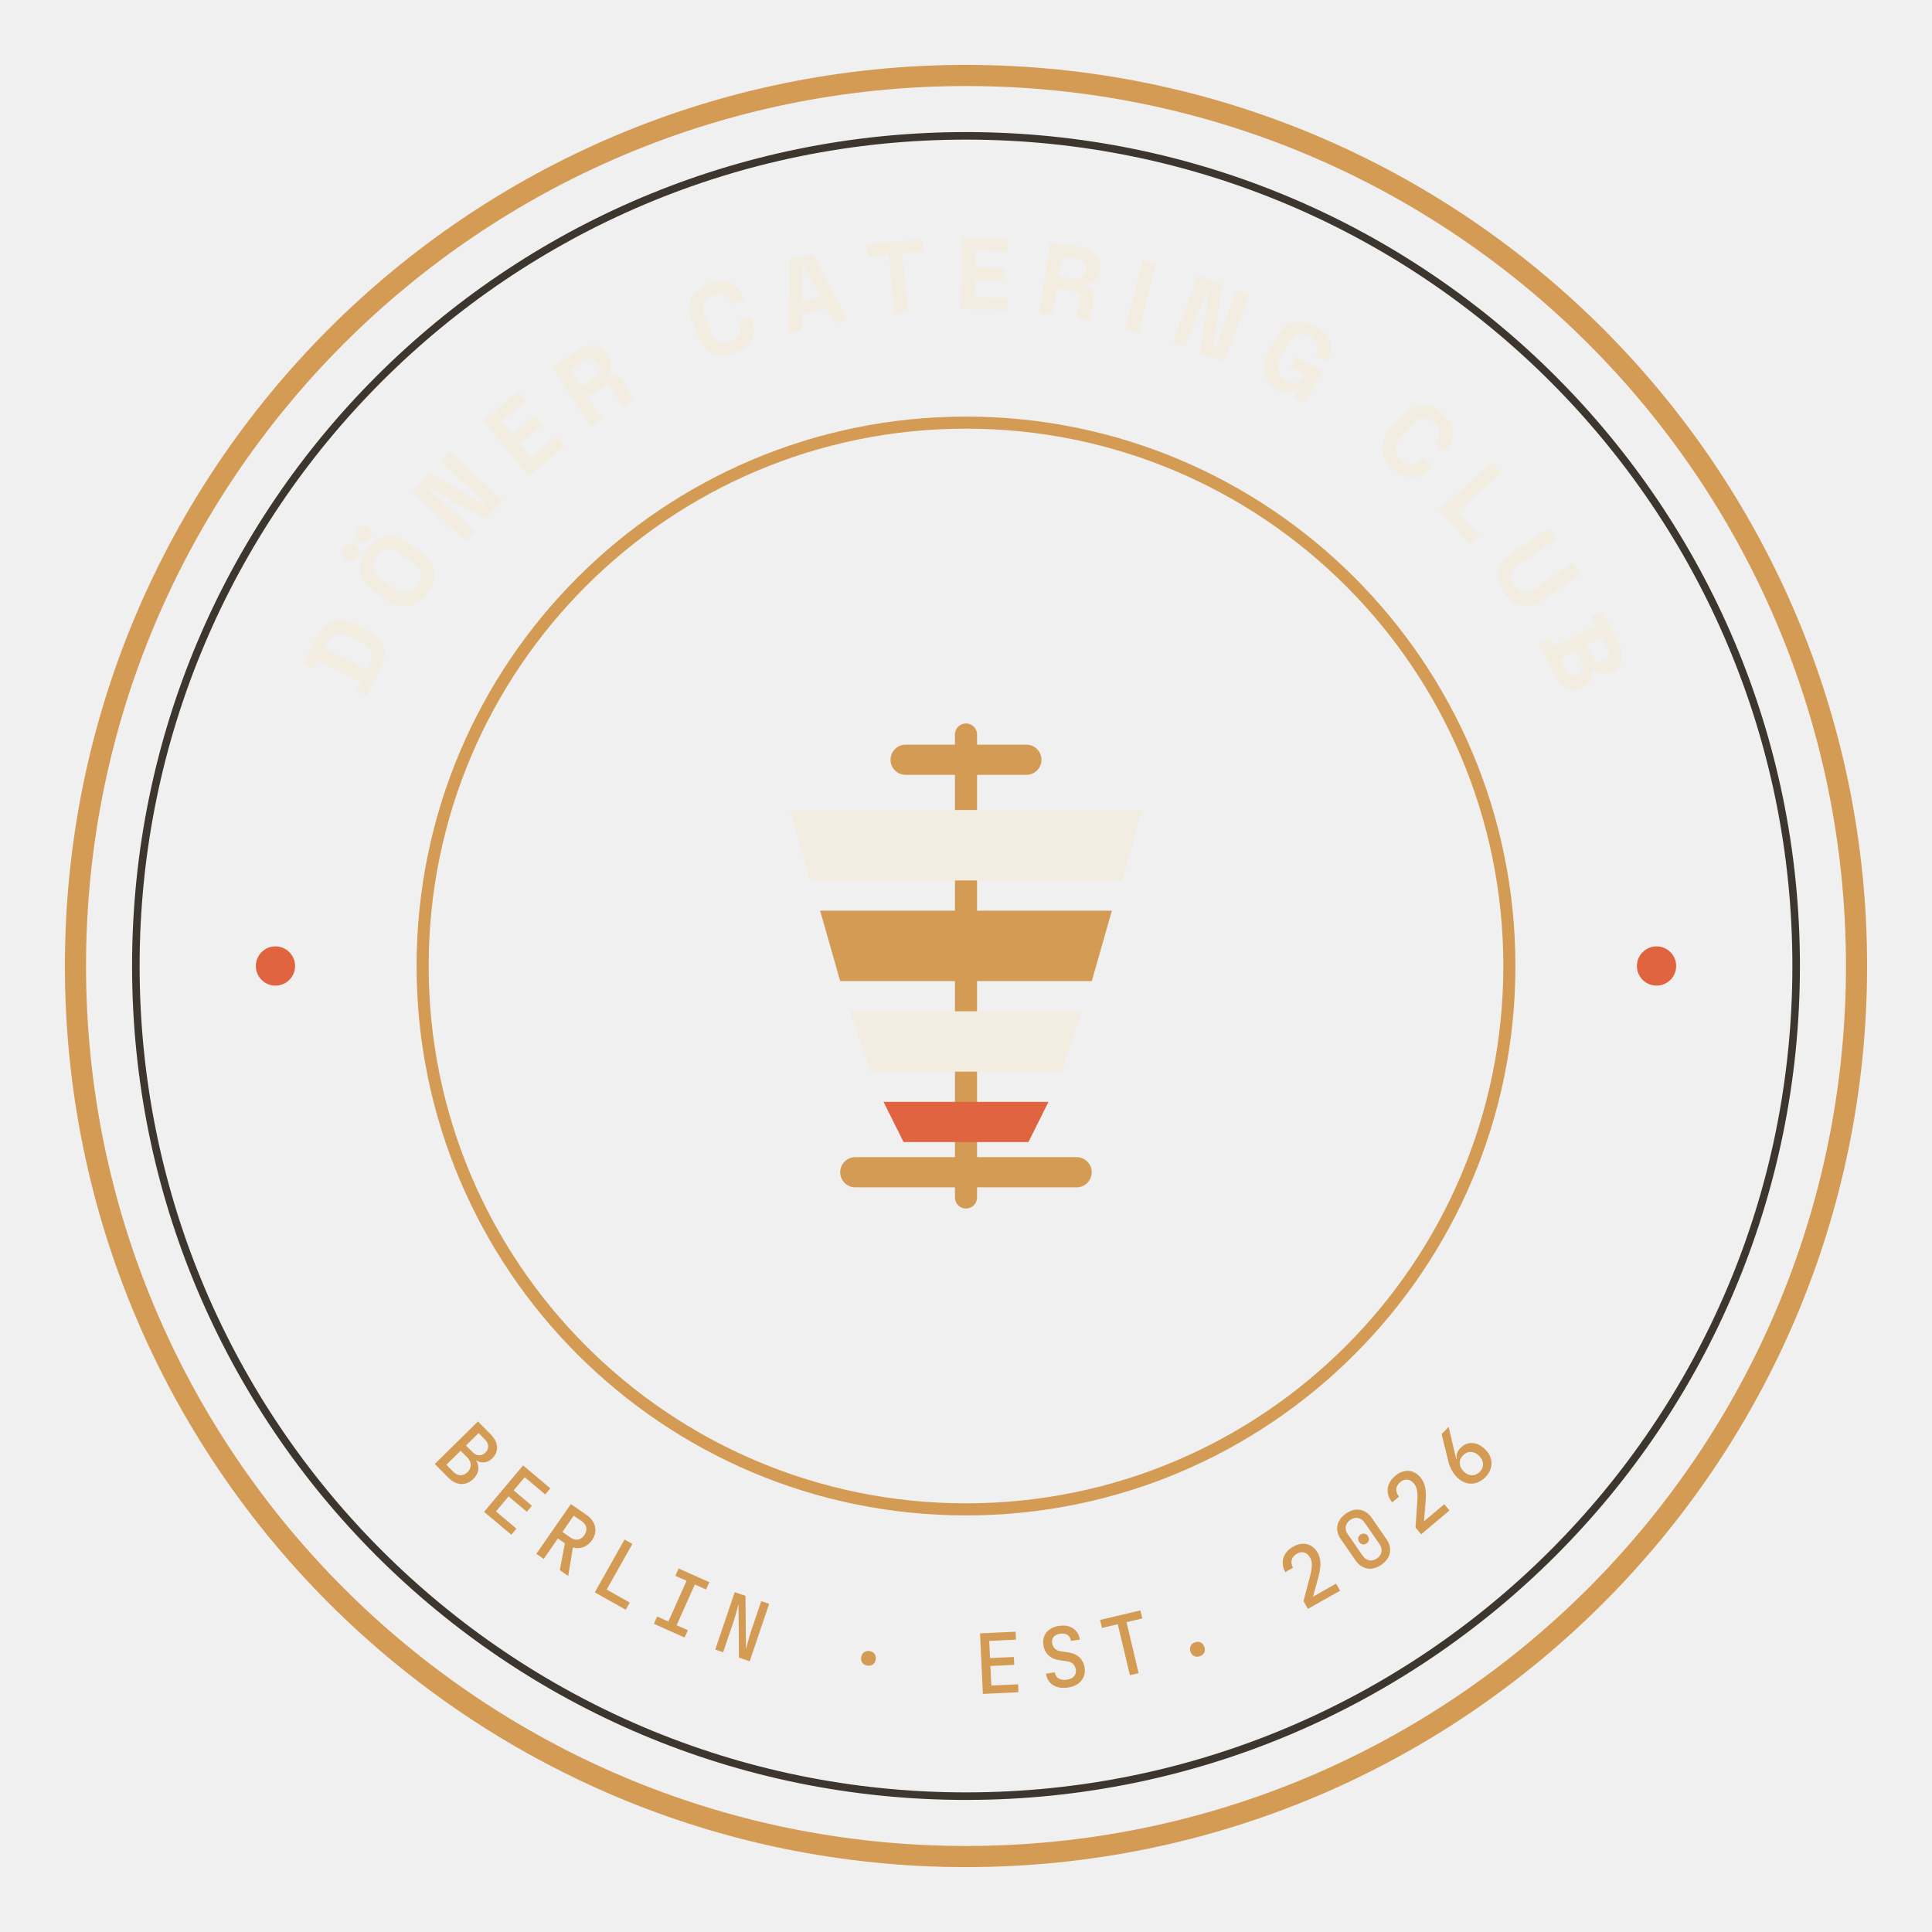
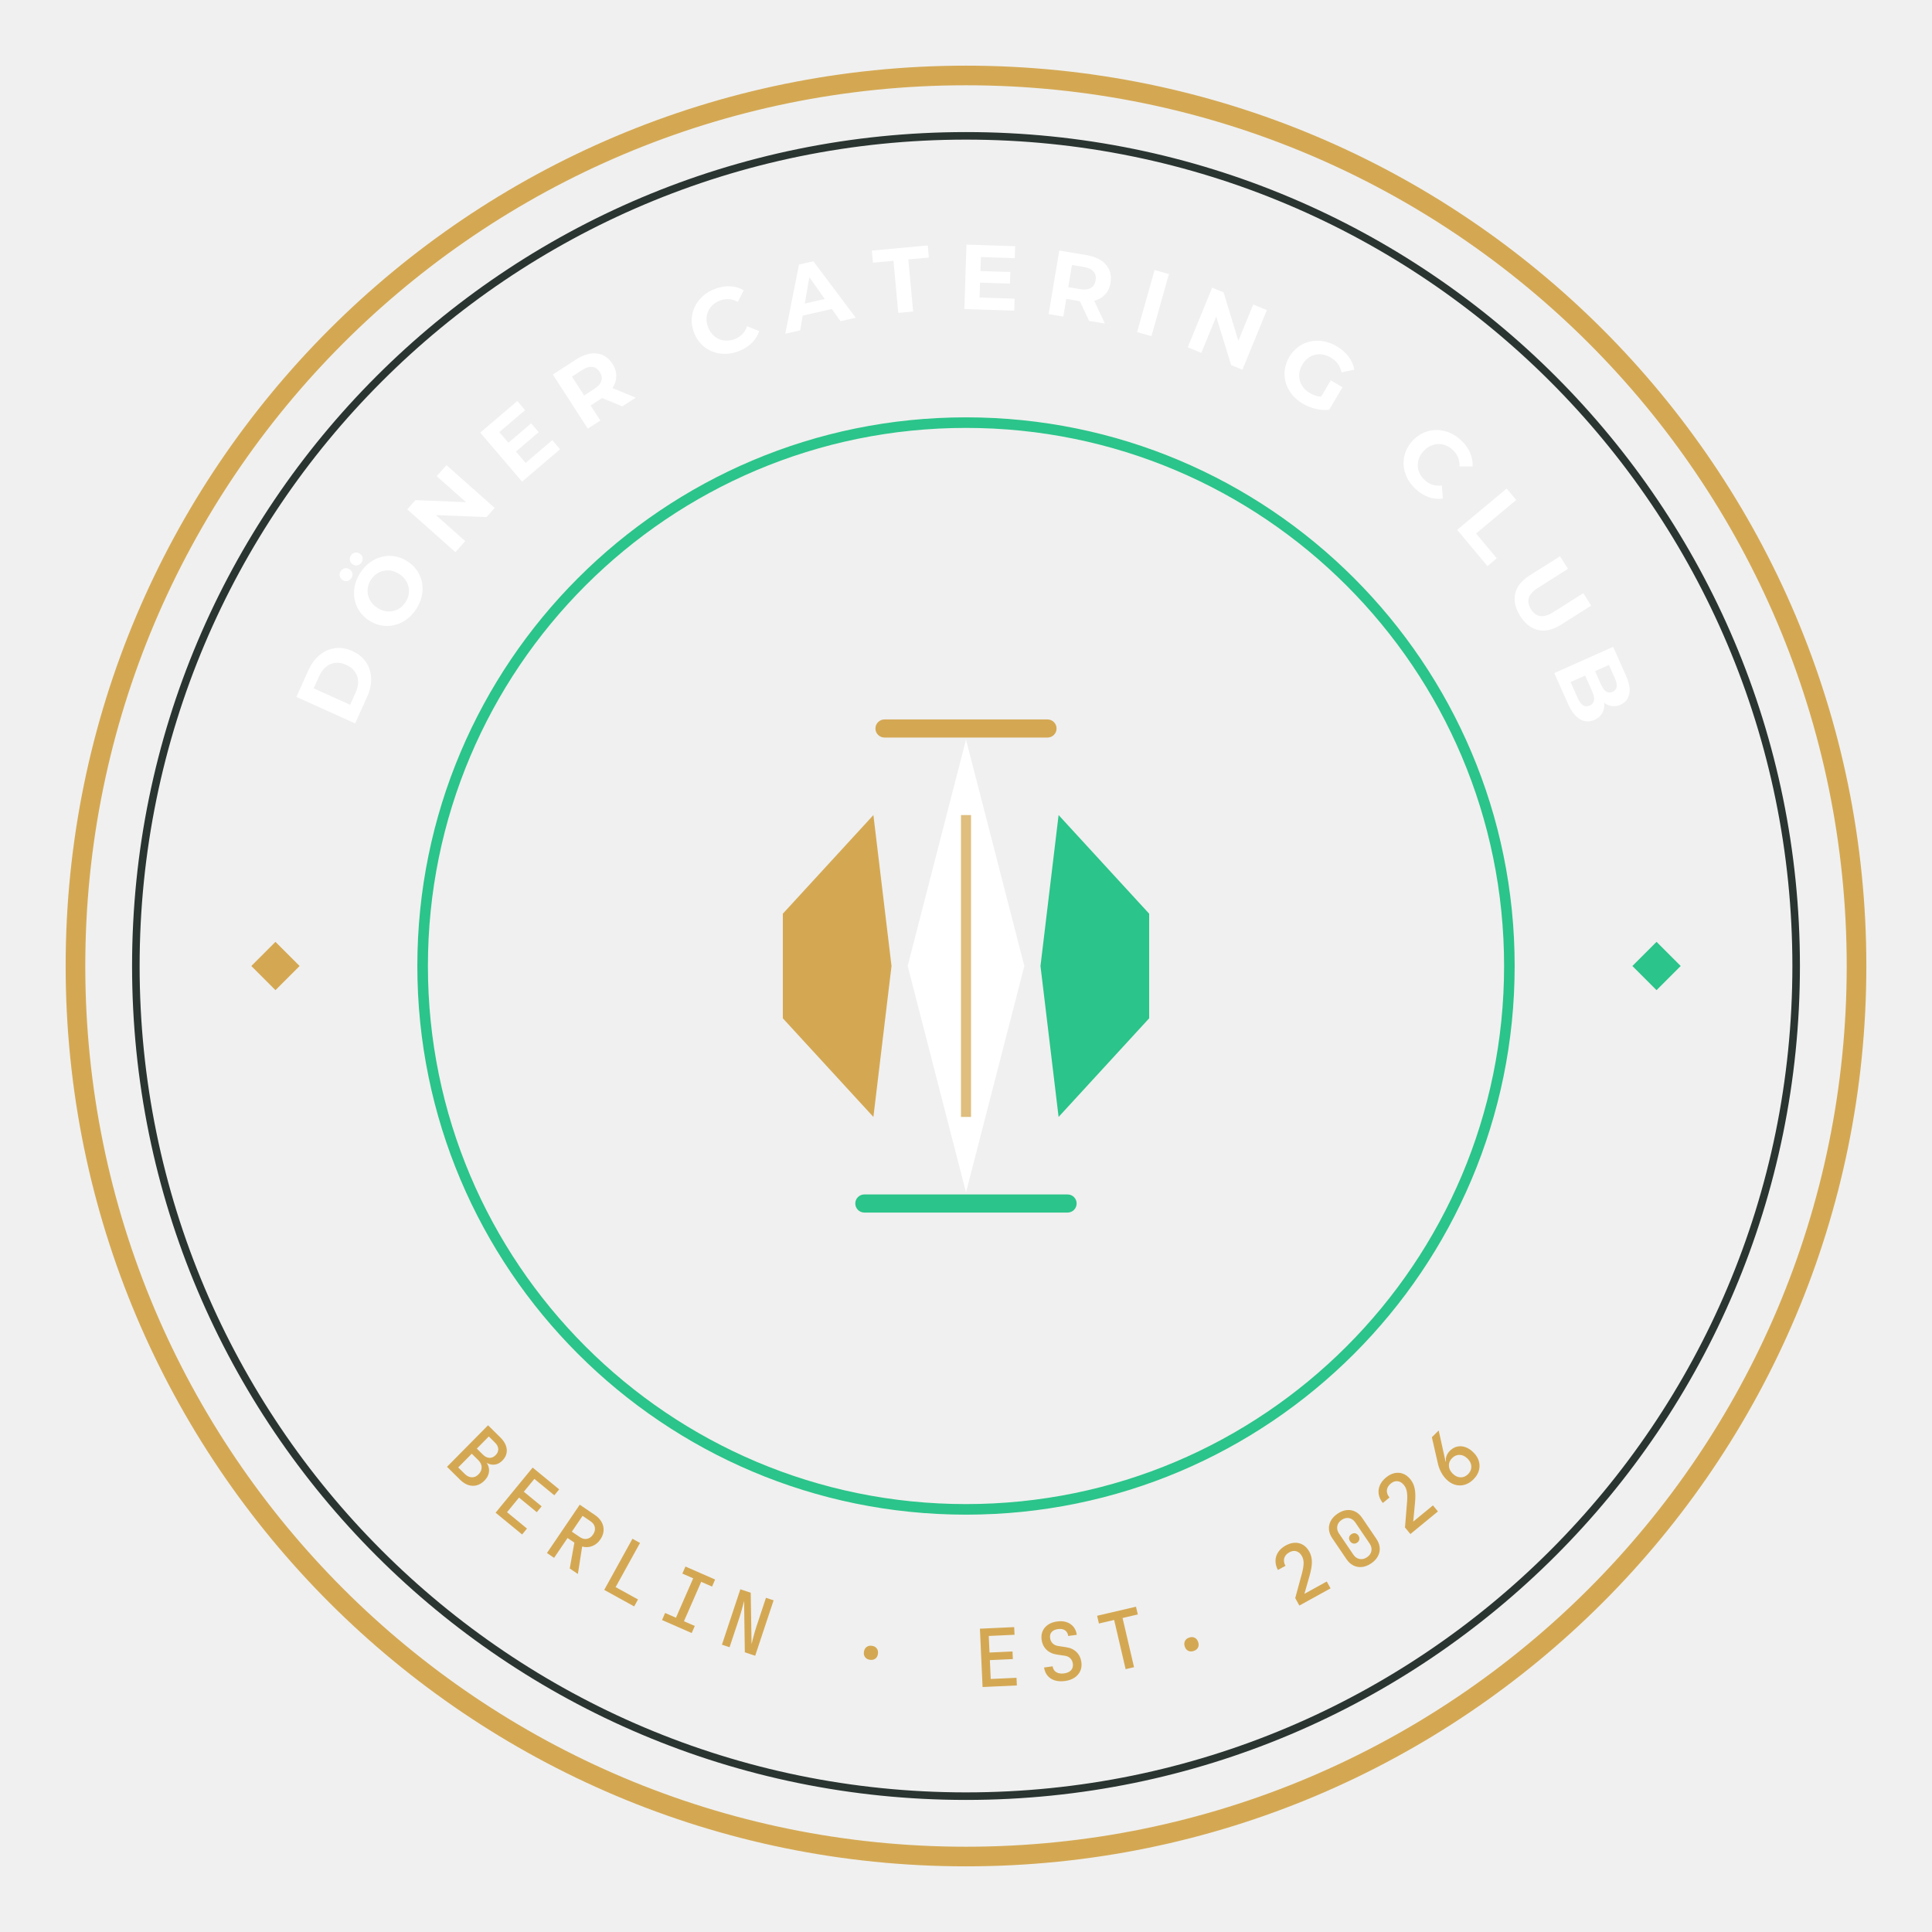
<svg xmlns="http://www.w3.org/2000/svg" viewBox="0 0 256 256" width="256" height="256" role="img" aria-label="DCC Döner Catering Club — logo-seal (light)">
-   <circle cx="128.0" cy="128.0" r="118" fill="none" stroke="#D49B54" stroke-width="2.8" />
-   <circle cx="128.0" cy="128.0" r="110" fill="none" stroke="#3D362F" stroke-width="1.0" />
-   <circle cx="128.0" cy="128.0" r="72" fill="none" stroke="#D49B54" stroke-width="1.6" />
-   <line x1="128.00" y1="97.33" x2="128.00" y2="158.67" stroke="#D49B54" stroke-width="2.93" stroke-linecap="round" />
-   <rect x="118.00" y="98.67" width="20.00" height="4.00" rx="2.00" fill="#D49B54" />
-   <rect x="111.33" y="153.33" width="33.33" height="4.00" rx="2.00" fill="#D49B54" />
-   <path d="M 104.67,107.33 L 151.33,107.33 L 148.67,116.67 L 107.33,116.67 Z" fill="#F3ECE0" />
-   <path d="M 108.67,120.67 L 147.33,120.67 L 144.67,130.00 L 111.33,130.00 Z" fill="#D49B54" />
-   <path d="M 112.67,134.00 L 143.33,134.00 L 140.67,142.00 L 115.33,142.00 Z" fill="#F3ECE0" />
-   <path d="M 117.07,146.00 L 138.93,146.00 L 136.27,151.33 L 119.73,151.33 Z" fill="#E06440" />
-   <circle cx="36.50" cy="128.00" r="2.6" fill="#E06440" />
-   <circle cx="219.50" cy="128.00" r="2.6" fill="#E06440" />
-   <path d="M48.618 92.188 47.22 91.482 47.781 90.373 42.143 87.522 41.583 88.63 40.185 87.923 41.94 84.454Q42.799 82.755 44.108 82.305Q45.418 81.856 47.116 82.715L48.706 83.519Q50.405 84.378 50.818 85.699Q51.232 87.02 50.373 88.719ZM48.537 88.759 48.939 87.964Q49.427 87 49.146 86.298Q48.866 85.597 47.95 85.134L46.264 84.281Q45.336 83.811 44.611 84.004Q43.885 84.197 43.398 85.161L42.996 85.956ZM56.692 78.49Q55.675 79.953 54.271 80.26Q52.866 80.567 51.369 79.527L49.506 78.234Q48.009 77.195 47.806 75.771Q47.602 74.348 48.619 72.884Q49.635 71.421 51.04 71.114Q52.444 70.807 53.941 71.847L55.804 73.14Q57.301 74.18 57.505 75.603Q57.708 77.026 56.692 78.49ZM55.383 77.581Q55.953 76.761 55.792 75.975Q55.631 75.189 54.832 74.635L52.88 73.28Q52.082 72.725 51.29 72.849Q50.497 72.972 49.927 73.793Q49.365 74.603 49.523 75.394Q49.68 76.185 50.478 76.739L52.43 78.095Q53.228 78.649 54.025 78.52Q54.821 78.391 55.383 77.581ZM49.03 71.346Q48.768 71.723 48.349 71.818Q47.929 71.913 47.519 71.628Q47.109 71.343 47.051 70.917Q46.994 70.491 47.256 70.114Q47.525 69.726 47.941 69.636Q48.356 69.547 48.766 69.831Q49.177 70.116 49.238 70.537Q49.299 70.958 49.03 71.346ZM47.321 73.807Q47.059 74.184 46.639 74.28Q46.22 74.375 45.81 74.09Q45.4 73.805 45.342 73.379Q45.285 72.953 45.546 72.576Q45.816 72.187 46.231 72.098Q46.647 72.008 47.057 72.293Q47.467 72.578 47.529 72.999Q47.59 73.419 47.321 73.807ZM61.631 71.632 54.69 65.219 56.989 62.73 64.311 66.94 64.476 66.762 58.427 61.174 59.618 59.884 66.56 66.297 64.26 68.786 56.938 64.576 56.773 64.755 62.822 70.343ZM70.064 63.034 64.008 55.78 68.672 51.887 69.71 53.13 66.415 55.881 67.859 57.612 70.865 55.103 71.903 56.347 68.897 58.856 70.394 60.649 73.752 57.846 74.79 59.09ZM78.28 56.528 73.188 48.567 76.645 46.356Q77.396 45.876 78.12 45.781Q78.845 45.686 79.457 45.967Q80.07 46.248 80.485 46.897L80.572 47.033Q81.03 47.75 80.973 48.411Q80.915 49.073 80.546 49.598L80.677 49.803Q81.146 49.534 81.582 49.664Q82.017 49.794 82.323 50.272L83.989 52.876L82.487 53.836L80.96 51.448Q80.785 51.175 80.534 51.096Q80.283 51.016 79.953 51.227L77.86 52.565L79.781 55.568ZM76.988 51.201 78.784 50.051Q79.319 49.709 79.435 49.227Q79.551 48.744 79.245 48.266L79.172 48.152Q78.867 47.675 78.386 47.574Q77.905 47.473 77.359 47.822L75.562 48.971ZM97.411 46.757Q95.769 47.378 94.463 46.825Q93.157 46.273 92.512 44.568L91.71 42.447Q91.065 40.742 91.678 39.464Q92.292 38.186 93.933 37.565Q95.562 36.948 96.789 37.502Q98.016 38.055 98.603 39.608L98.632 39.684L96.991 40.305L96.943 40.179Q96.647 39.396 96.02 39.056Q95.393 38.715 94.497 39.055Q93.613 39.389 93.313 40.123Q93.014 40.857 93.367 41.791L94.189 43.963Q94.537 44.885 95.25 45.243Q95.963 45.601 96.847 45.267Q97.743 44.928 97.986 44.252Q98.228 43.575 97.936 42.805L97.85 42.578L99.492 41.957L99.559 42.134Q100.146 43.687 99.593 44.914Q99.039 46.141 97.411 46.757ZM104.402 44.164 104.685 34.397 107.71 33.696 112.266 42.339 110.477 42.754 109.508 40.845 106.22 41.608 106.19 43.749ZM106.256 39.909 108.728 39.335 106.569 35.11 106.333 35.165ZM118.538 41.511 117.767 33.72 115.026 33.991 114.866 32.379 122.121 31.66 122.28 33.272 119.54 33.544 120.312 41.336ZM127.272 40.956 127.502 31.509 133.575 31.657 133.536 33.277 129.244 33.172 129.189 35.426 133.103 35.521 133.063 37.141 129.149 37.046 129.093 39.38 133.465 39.487 133.426 41.106ZM137.739 41.481 139.159 32.138 143.216 32.755Q144.097 32.889 144.704 33.295Q145.312 33.702 145.587 34.317Q145.862 34.932 145.746 35.693L145.722 35.853Q145.594 36.694 145.115 37.154Q144.635 37.613 144.011 37.764L143.975 38.005Q144.505 38.113 144.747 38.498Q144.988 38.882 144.903 39.443L144.439 42.499L142.677 42.232L143.103 39.429Q143.152 39.109 143.015 38.883Q142.879 38.657 142.492 38.599L140.036 38.225L139.5 41.749ZM140.279 36.624 142.388 36.944Q143.016 37.04 143.421 36.753Q143.826 36.466 143.912 35.906L143.932 35.772Q144.017 35.212 143.722 34.819Q143.427 34.426 142.786 34.328L140.677 34.008ZM149.072 43.586 151.454 34.441 153.178 34.89 150.796 44.035ZM155.399 45.347 158.744 36.509 161.913 37.708 160.753 46.074 160.98 46.16 163.895 38.459 165.537 39.08 162.192 47.918 159.022 46.719 160.182 38.353 159.955 38.267 157.04 45.968ZM169.319 51.652Q168.466 51.187 167.983 50.423Q167.5 49.66 167.496 48.696Q167.491 47.732 168.073 46.666L169.16 44.675Q170.033 43.075 171.402 42.708Q172.772 42.34 174.312 43.181Q175.841 44.015 176.233 45.283Q176.626 46.551 175.869 47.937L175.843 47.985L174.303 47.144L174.354 47.049Q174.594 46.61 174.604 46.155Q174.614 45.699 174.36 45.291Q174.106 44.883 173.549 44.579Q172.72 44.127 171.968 44.377Q171.215 44.628 170.737 45.505L169.624 47.543Q169.152 48.408 169.338 49.194Q169.524 49.98 170.378 50.446Q171.231 50.912 171.868 50.675Q172.504 50.438 172.88 49.751L172.944 49.632L170.977 48.558L171.702 47.231L175.209 49.146L172.894 53.388L171.448 52.599L171.881 51.805L171.668 51.689Q171.475 51.845 171.169 51.97Q170.862 52.095 170.411 52.048Q169.959 52.002 169.319 51.652ZM184.646 62.217Q183.314 61.074 183.173 59.663Q183.032 58.252 184.219 56.869L185.696 55.148Q186.883 53.765 188.299 53.691Q189.715 53.616 191.047 54.759Q192.368 55.894 192.471 57.236Q192.573 58.578 191.491 59.838L191.439 59.899L190.107 58.756L190.195 58.654Q190.74 58.019 190.738 57.306Q190.737 56.592 190.009 55.968Q189.292 55.353 188.504 55.441Q187.717 55.53 187.066 56.288L185.554 58.05Q184.912 58.798 184.939 59.595Q184.966 60.392 185.683 61.008Q186.411 61.632 187.12 61.521Q187.83 61.409 188.366 60.784L188.524 60.6L189.856 61.743L189.733 61.887Q188.651 63.146 187.309 63.249Q185.967 63.351 184.646 62.217ZM190.686 67.609 197.697 61.272 198.892 62.594 193.083 67.845 195.98 71.049 194.778 72.136ZM199.339 78.534Q198.677 77.58 198.554 76.655Q198.43 75.731 198.829 74.92Q199.228 74.11 200.116 73.494L205.152 70.002L206.168 71.466L201.087 74.989Q200.377 75.482 200.247 76.171Q200.117 76.861 200.648 77.626Q201.179 78.392 201.87 78.512Q202.561 78.632 203.271 78.14L208.352 74.617L209.368 76.081L204.331 79.574Q203.444 80.189 202.545 80.278Q201.646 80.368 200.823 79.928Q200.001 79.488 199.339 78.534ZM203.897 85.298 205.295 84.591 205.855 85.699 211.494 82.848 210.933 81.74 212.331 81.033 214.524 85.371Q214.913 86.142 214.944 86.845Q214.974 87.548 214.66 88.108Q214.345 88.668 213.683 89.003L213.562 89.064Q212.984 89.356 212.507 89.325Q212.03 89.294 211.682 89.099Q211.334 88.905 211.115 88.682L210.898 88.792Q210.96 89.094 210.92 89.507Q210.879 89.921 210.619 90.333Q210.358 90.744 209.755 91.049L209.635 91.11Q208.936 91.463 208.272 91.391Q207.607 91.318 207.053 90.88Q206.498 90.442 206.115 89.683ZM206.708 87.265 207.463 88.759Q207.725 89.277 208.139 89.468Q208.554 89.66 209.024 89.422L209.144 89.361Q209.614 89.124 209.709 88.683Q209.803 88.241 209.535 87.711L208.78 86.217ZM210.225 85.486 210.969 86.956Q211.218 87.45 211.633 87.642Q212.047 87.833 212.493 87.607L212.613 87.547Q213.071 87.315 213.16 86.877Q213.248 86.439 212.993 85.933L212.249 84.463Z" fill="#F3ECE0" />
-   <path d="M57.612 193.983 63.334 188.349 64.997 190.038Q65.794 190.847 65.859 191.7Q65.924 192.552 65.233 193.232Q64.845 193.614 64.392 193.729Q63.94 193.843 63.488 193.698Q63.037 193.553 62.648 193.148L62.724 193.074Q63.158 193.5 63.311 193.996Q63.463 194.493 63.323 195.001Q63.182 195.509 62.727 195.957Q62.236 196.441 61.661 196.585Q61.086 196.729 60.501 196.526Q59.917 196.324 59.377 195.775ZM59.152 194.089 60.038 194.988Q60.491 195.448 60.998 195.474Q61.505 195.499 61.932 195.079Q62.369 194.649 62.375 194.118Q62.38 193.588 61.927 193.128L61.042 192.229ZM61.748 191.534 62.59 192.389Q63.004 192.81 63.468 192.831Q63.932 192.852 64.317 192.473Q64.705 192.091 64.691 191.632Q64.678 191.172 64.263 190.751L63.417 189.891ZM64.143 200.319 69.315 194.177 72.925 197.216 72.246 198.022 69.532 195.737 68.063 197.482 70.482 199.519 69.809 200.32 67.389 198.282 65.717 200.267 68.432 202.553 67.753 203.359ZM71.068 205.891 75.646 199.294 77.713 200.728Q78.335 201.16 78.633 201.723Q78.93 202.286 78.886 202.897Q78.842 203.507 78.438 204.09Q77.979 204.751 77.304 205.004Q76.629 205.257 75.917 205.051L75.29 208.82L74.177 208.048L74.852 204.502L73.922 203.857L72.042 206.567ZM74.522 202.992 75.615 203.751Q76.105 204.091 76.598 203.999Q77.09 203.908 77.429 203.419Q77.777 202.918 77.69 202.425Q77.602 201.932 77.113 201.592L76.019 200.834ZM78.814 210.993 82.757 203.997 83.792 204.58 80.386 210.623 83.448 212.349 82.911 213.301ZM86.646 215.163 87.078 214.195 88.563 214.858 90.972 209.462 89.487 208.799 89.919 207.831 93.987 209.647 93.555 210.615 92.07 209.952 89.661 215.348 91.146 216.011 90.714 216.979ZM94.775 218.579 97.352 210.973 98.774 211.455 98.849 218.53Q98.926 218.224 99.036 217.796Q99.147 217.368 99.28 216.914Q99.412 216.461 99.537 216.092L100.868 212.164L101.915 212.519L99.339 220.125L97.917 219.643L97.855 212.572Q97.786 212.856 97.673 213.267Q97.56 213.679 97.431 214.122Q97.302 214.564 97.174 214.943L95.822 218.934ZM114.939 220.701Q114.499 220.639 114.274 220.344Q114.049 220.05 114.11 219.618Q114.174 219.167 114.472 218.94Q114.771 218.713 115.211 218.775Q115.654 218.838 115.877 219.138Q116.099 219.438 116.036 219.889Q115.975 220.321 115.679 220.542Q115.383 220.763 114.939 220.701ZM130.235 224.451 129.86 216.429 134.574 216.209 134.623 217.262 131.079 217.428 131.185 219.706 134.345 219.559 134.394 220.604 131.234 220.751 131.355 223.343 134.9 223.178 134.949 224.231ZM141.502 223.611Q140.701 223.724 140.085 223.538Q139.468 223.351 139.083 222.899Q138.698 222.447 138.595 221.766L139.771 221.6Q139.847 222.14 140.27 222.401Q140.694 222.662 141.365 222.568Q141.999 222.478 142.313 222.123Q142.627 221.768 142.551 221.227Q142.489 220.787 142.199 220.495Q141.908 220.203 141.437 220.141L140.399 219.99Q139.489 219.866 138.926 219.327Q138.364 218.788 138.246 217.95Q138.153 217.291 138.383 216.762Q138.613 216.233 139.117 215.885Q139.621 215.537 140.358 215.433Q141.456 215.279 142.196 215.775Q142.935 216.272 143.082 217.257L141.905 217.423Q141.831 216.896 141.461 216.645Q141.091 216.393 140.491 216.478Q139.908 216.56 139.625 216.882Q139.341 217.205 139.411 217.704Q139.474 218.152 139.763 218.443Q140.052 218.733 140.525 218.802L141.585 218.962Q142.494 219.086 143.048 219.627Q143.602 220.168 143.722 221.024Q143.816 221.69 143.571 222.238Q143.325 222.786 142.795 223.145Q142.264 223.504 141.502 223.611ZM149.719 221.975 148.113 215.219 146.021 215.716 145.768 214.652 151.109 213.383 151.361 214.447 149.269 214.944 150.874 221.7ZM158.978 219.456Q158.557 219.598 158.224 219.437Q157.89 219.275 157.75 218.861Q157.604 218.43 157.769 218.093Q157.933 217.756 158.354 217.614Q158.778 217.47 159.112 217.638Q159.446 217.806 159.592 218.238Q159.732 218.651 159.567 218.982Q159.402 219.312 158.978 219.456ZM173.299 213.183 172.723 212.161 173.627 208.708Q173.831 207.902 173.83 207.354Q173.829 206.806 173.598 206.396Q173.296 205.86 172.832 205.721Q172.369 205.582 171.862 205.868Q171.303 206.183 171.164 206.68Q171.025 207.177 171.339 207.734L170.304 208.318Q169.952 207.66 169.962 207.027Q169.972 206.394 170.327 205.854Q170.681 205.315 171.349 204.938Q171.996 204.574 172.612 204.553Q173.227 204.531 173.74 204.836Q174.253 205.14 174.603 205.76Q174.952 206.38 174.966 207.158Q174.98 207.935 174.666 209.071L173.98 211.563L177.038 209.84L177.567 210.778ZM183.043 207.336Q182.419 207.768 181.792 207.845Q181.164 207.921 180.608 207.654Q180.051 207.388 179.641 206.797L177.654 203.932Q177.24 203.335 177.186 202.723Q177.133 202.111 177.425 201.551Q177.716 200.99 178.338 200.558Q178.969 200.12 179.592 200.047Q180.215 199.973 180.77 200.237Q181.325 200.501 181.739 201.098L183.726 203.963Q184.136 204.554 184.191 205.168Q184.246 205.783 183.956 206.343Q183.666 206.903 183.043 207.336ZM182.46 206.496Q182.966 206.145 183.054 205.626Q183.143 205.108 182.796 204.608L180.809 201.743Q180.462 201.243 179.945 201.145Q179.428 201.046 178.921 201.398Q178.414 201.75 178.325 202.268Q178.237 202.787 178.584 203.287L180.571 206.152Q180.918 206.652 181.436 206.749Q181.954 206.847 182.46 206.496ZM181.08 204.507Q180.824 204.685 180.555 204.632Q180.285 204.58 180.101 204.314Q179.923 204.058 179.972 203.793Q180.02 203.528 180.277 203.35Q180.534 203.172 180.798 203.22Q181.062 203.268 181.24 203.524Q181.424 203.789 181.38 204.059Q181.335 204.33 181.08 204.507ZM188.318 203.299 187.562 202.401 187.809 198.841Q187.861 198.011 187.758 197.473Q187.655 196.934 187.352 196.574Q186.956 196.104 186.474 196.053Q185.993 196.003 185.548 196.378Q185.058 196.791 185.013 197.305Q184.969 197.819 185.381 198.309L184.472 199.074Q184.004 198.493 183.896 197.869Q183.789 197.245 184.037 196.649Q184.285 196.053 184.872 195.559Q185.44 195.081 186.041 194.946Q186.642 194.811 187.202 195.015Q187.763 195.218 188.222 195.763Q188.68 196.307 188.838 197.069Q188.996 197.83 188.897 199.004L188.686 201.581L191.372 199.32L192.065 200.143ZM196.811 195.741Q196.256 196.305 195.604 196.495Q194.952 196.686 194.296 196.502Q193.641 196.318 193.08 195.766Q192.661 195.353 192.358 194.799Q192.055 194.245 191.905 193.62L191.025 190.016L191.952 189.074L192.955 193.327L193.018 193.314Q192.943 192.933 193.079 192.55Q193.215 192.167 193.536 191.841Q193.992 191.378 194.548 191.251Q195.103 191.123 195.685 191.325Q196.266 191.527 196.805 192.058Q197.356 192.6 197.541 193.244Q197.726 193.887 197.547 194.531Q197.368 195.175 196.811 195.741ZM196.073 195.025Q196.532 194.558 196.509 193.975Q196.486 193.392 195.986 192.9Q195.484 192.405 194.899 192.39Q194.314 192.374 193.855 192.841Q193.396 193.307 193.42 193.892Q193.445 194.476 193.947 194.971Q194.447 195.463 195.03 195.477Q195.613 195.492 196.073 195.025Z" fill="#D49B54" />
+   <circle cx="128.0" cy="128.0" r="118" fill="none" stroke="#D4A853" stroke-width="2.6" />
+   <circle cx="128.0" cy="128.0" r="110" fill="none" stroke="#2A3531" stroke-width="1.0" />
+   <circle cx="128.0" cy="128.0" r="72" fill="none" stroke="#2BC48A" stroke-width="1.4" />
+   <path d="M 128.00,98.00 L 135.73,128.00 L 128.00,158.00 L 120.27,128.00 Z" fill="#FFFFFF" />
+   <path d="M 115.73,108.00 L 103.73,121.07 L 103.73,134.93 L 115.73,148.00 L 118.13,128.00 Z" fill="#D4A853" />
+   <path d="M 140.27,108.00 L 152.27,121.07 L 152.27,134.93 L 140.27,148.00 L 137.87,128.00 Z" fill="#2BC48A" />
+   <line x1="128.00" y1="108.00" x2="128.00" y2="148.00" stroke="#D4A853" stroke-width="1.33" stroke-opacity="0.75" />
+   <rect x="116.00" y="95.33" width="24.00" height="2.40" rx="1.20" fill="#D4A853" />
+   <rect x="113.33" y="158.27" width="29.33" height="2.40" rx="1.20" fill="#2BC48A" />
+   <polygon points="36.50,124.80 39.70,128.00 36.50,131.20 33.30,128.00" fill="#D4A853" />
+   <polygon points="219.50,124.80 222.70,128.00 219.50,131.20 216.30,128.00" fill="#2BC48A" />
+   <path d="M47.056 95.856 39.273 92.34 40.87 88.805Q41.443 87.537 42.363 86.788Q43.284 86.039 44.403 85.889Q45.521 85.738 46.7 86.271Q47.879 86.803 48.505 87.742Q49.132 88.681 49.179 89.867Q49.225 91.053 48.653 92.32ZM46.391 93.387 47.134 91.741Q47.485 90.963 47.449 90.257Q47.413 89.551 47.017 88.991Q46.621 88.431 45.876 88.094Q45.131 87.758 44.449 87.831Q43.767 87.904 43.213 88.344Q42.66 88.783 42.309 89.562L41.565 91.207ZM55.153 80.705Q54.601 81.554 53.863 82.086Q53.125 82.618 52.278 82.825Q51.432 83.031 50.567 82.884Q49.702 82.737 48.904 82.219Q48.106 81.701 47.62 80.971Q47.134 80.241 46.978 79.383Q46.822 78.526 47.007 77.635Q47.193 76.745 47.744 75.895Q48.296 75.046 49.034 74.514Q49.772 73.982 50.613 73.773Q51.455 73.563 52.325 73.713Q53.195 73.863 53.993 74.381Q54.791 74.899 55.282 75.633Q55.773 76.366 55.924 77.22Q56.075 78.075 55.889 78.965Q55.704 79.856 55.153 80.705ZM53.741 79.788Q54.152 79.154 54.19 78.458Q54.227 77.762 53.903 77.13Q53.579 76.498 52.903 76.059Q52.228 75.621 51.519 75.582Q50.809 75.543 50.189 75.861Q49.568 76.178 49.156 76.812Q48.744 77.447 48.707 78.142Q48.67 78.838 48.994 79.47Q49.318 80.103 49.994 80.541Q50.669 80.98 51.378 81.018Q52.088 81.057 52.708 80.74Q53.329 80.423 53.741 79.788ZM46.562 76.597Q46.362 76.904 46.035 76.982Q45.708 77.061 45.391 76.855Q45.073 76.649 45.012 76.318Q44.95 75.987 45.15 75.68Q45.342 75.383 45.669 75.305Q45.997 75.226 46.314 75.432Q46.631 75.638 46.693 75.969Q46.754 76.3 46.562 76.597ZM47.904 74.53Q47.711 74.826 47.384 74.905Q47.056 74.983 46.739 74.777Q46.422 74.571 46.36 74.241Q46.299 73.91 46.491 73.613Q46.691 73.306 47.018 73.227Q47.345 73.149 47.663 73.355Q47.98 73.561 48.041 73.892Q48.103 74.223 47.904 74.53ZM60.346 73.161 53.961 67.49 55.046 66.268 61.752 66.544 57.865 63.093 59.161 61.634 65.547 67.304 64.47 68.517 57.756 68.25 61.643 71.701ZM69.181 63.822 63.637 57.326 68.546 53.137 69.576 54.343 66.161 57.257 67.364 58.668 70.381 56.094 71.378 57.263 68.362 59.837 69.645 61.341 73.181 58.323 74.211 59.53ZM77.887 56.798 73.255 49.624 76.319 47.645Q77.815 46.678 79.095 46.839Q80.376 47 81.157 48.209Q81.673 49.009 81.662 49.836Q81.652 50.663 81.154 51.421L84.242 52.694L82.458 53.846L79.784 52.741Q79.743 52.767 79.702 52.794L78.257 53.727L79.548 55.725ZM77.403 52.405 78.756 51.531Q79.515 51.041 79.684 50.46Q79.853 49.879 79.476 49.295Q79.092 48.7 78.496 48.621Q77.9 48.541 77.141 49.031L75.788 49.904ZM97.843 46.547Q96.919 46.897 96.01 46.89Q95.1 46.883 94.308 46.55Q93.517 46.217 92.906 45.588Q92.296 44.958 91.954 44.057Q91.612 43.156 91.652 42.28Q91.691 41.404 92.069 40.627Q92.447 39.851 93.117 39.245Q93.787 38.638 94.723 38.284Q95.761 37.89 96.743 37.935Q97.726 37.98 98.545 38.452L97.773 39.997Q96.597 39.374 95.411 39.823Q94.658 40.109 94.205 40.652Q93.753 41.196 93.646 41.895Q93.539 42.595 93.825 43.348Q94.11 44.1 94.654 44.553Q95.197 45.006 95.897 45.113Q96.596 45.219 97.349 44.934Q98.535 44.484 98.998 43.226L100.599 43.871Q100.304 44.779 99.598 45.464Q98.893 46.149 97.843 46.547ZM104.054 44.224 105.873 35.053 107.776 34.62 113.392 42.101 111.37 42.561 110.227 40.944 106.36 41.823 106.028 43.775ZM106.635 40.222 109.287 39.619 107.245 36.742ZM119.025 41.459 118.389 34.558 115.668 34.809 115.52 33.206 122.93 32.522 123.078 34.126 120.357 34.377 120.993 41.277ZM127.782 40.946 128.062 32.41 134.513 32.623 134.46 34.208 129.973 34.06 129.912 35.913 133.875 36.044 133.825 37.58 129.862 37.45 129.797 39.425 134.443 39.578 134.39 41.163ZM138.948 41.622 140.359 33.199 143.956 33.802Q145.713 34.096 146.551 35.077Q147.388 36.059 147.151 37.479Q146.993 38.417 146.428 39.021Q145.863 39.626 144.985 39.85L146.408 42.871L144.315 42.521L143.083 39.902Q143.035 39.894 142.987 39.886L141.29 39.602L140.897 41.948ZM141.55 38.05 143.139 38.316Q144.029 38.465 144.546 38.149Q145.062 37.834 145.177 37.148Q145.294 36.45 144.907 35.99Q144.521 35.529 143.63 35.38L142.042 35.114ZM150.67 44 152.989 35.781 154.891 36.317 152.573 44.536ZM157.38 46.017 160.62 38.116 162.132 38.736 164.089 45.155 166.061 40.347 167.867 41.087 164.627 48.989 163.126 48.373 161.158 41.949 159.186 46.758ZM172.601 53.472Q171.73 52.956 171.168 52.241Q170.606 51.526 170.366 50.696Q170.127 49.867 170.238 48.997Q170.349 48.127 170.839 47.298Q171.33 46.468 172.039 45.952Q172.749 45.436 173.596 45.25Q174.443 45.064 175.346 45.215Q176.249 45.367 177.131 45.889Q178.097 46.46 178.692 47.252Q179.286 48.043 179.455 48.979L177.767 49.341Q177.47 48.046 176.357 47.387Q175.643 46.965 174.929 46.939Q174.214 46.913 173.596 47.263Q172.978 47.613 172.561 48.316Q172.157 48.999 172.145 49.715Q172.133 50.43 172.491 51.046Q172.85 51.662 173.553 52.079Q173.9 52.284 174.271 52.411Q174.642 52.539 175.056 52.557L176.336 50.394L177.89 51.314L176.126 54.295Q175.243 54.397 174.316 54.167Q173.389 53.938 172.601 53.472ZM187.561 64.782Q186.837 64.111 186.439 63.292Q186.041 62.474 185.988 61.617Q185.934 60.76 186.226 59.934Q186.519 59.107 187.174 58.4Q187.83 57.693 188.632 57.34Q189.435 56.986 190.298 56.979Q191.161 56.972 192.002 57.303Q192.843 57.634 193.577 58.314Q194.391 59.069 194.787 59.97Q195.184 60.87 195.124 61.813L193.397 61.809Q193.434 60.478 192.503 59.615Q191.913 59.068 191.225 58.904Q190.537 58.74 189.863 58.955Q189.189 59.17 188.641 59.761Q188.094 60.351 187.93 61.039Q187.766 61.727 187.981 62.401Q188.196 63.075 188.787 63.623Q189.717 64.486 191.05 64.34L191.184 66.062Q190.239 66.201 189.312 65.873Q188.384 65.546 187.561 64.782ZM193.084 70.206 199.641 64.734 200.908 66.252 195.587 70.691 198.331 73.979 197.094 75.011ZM201.432 81.618Q200.461 80.081 200.77 78.674Q201.079 77.267 202.667 76.263L206.711 73.709L207.766 75.38L203.785 77.895Q202.753 78.547 202.567 79.256Q202.38 79.966 202.862 80.729Q203.344 81.492 204.065 81.629Q204.786 81.765 205.817 81.113L209.799 78.599L210.841 80.249L206.798 82.803Q205.209 83.806 203.806 83.481Q202.403 83.155 201.432 81.618ZM205.949 89.19 213.747 85.708 215.449 89.517Q216.105 90.988 215.879 91.977Q215.653 92.967 214.739 93.375Q214.149 93.638 213.593 93.56Q213.036 93.481 212.566 93.116Q212.643 93.857 212.325 94.46Q212.006 95.063 211.271 95.391Q210.268 95.839 209.352 95.299Q208.437 94.76 207.75 93.222ZM208.109 90.376 209.05 92.482Q209.363 93.184 209.755 93.449Q210.148 93.715 210.649 93.491Q211.618 93.058 210.977 91.621L210.037 89.516ZM211.351 88.929 212.152 90.722Q212.759 92.081 213.683 91.668Q214.597 91.261 213.99 89.902L213.189 88.108Z" fill="#FFFFFF" />
+   <path d="M59.23 194.361 64.669 188.857 66.293 190.461Q67.072 191.231 67.146 192.051Q67.22 192.872 66.563 193.536Q66.194 193.909 65.76 194.026Q65.325 194.142 64.888 194.009Q64.451 193.875 64.071 193.49L64.143 193.417Q64.568 193.822 64.721 194.298Q64.875 194.775 64.746 195.266Q64.617 195.757 64.185 196.195Q63.718 196.667 63.166 196.814Q62.614 196.96 62.048 196.773Q61.482 196.586 60.954 196.064ZM60.716 194.443 61.58 195.297Q62.023 195.735 62.512 195.752Q63.001 195.77 63.407 195.36Q63.822 194.939 63.821 194.428Q63.819 193.917 63.377 193.479L62.512 192.625ZM63.182 191.946 64.005 192.759Q64.409 193.159 64.857 193.173Q65.305 193.187 65.671 192.816Q66.039 192.444 66.02 192.001Q66.001 191.559 65.596 191.158L64.768 190.341ZM65.67 200.44 70.581 194.461 74.095 197.347 73.451 198.132 70.808 195.962 69.413 197.66 71.769 199.595 71.129 200.374 68.773 198.439 67.186 200.372 69.828 202.542 69.184 203.327ZM72.476 205.783 76.819 199.379 78.825 200.74Q79.43 201.15 79.722 201.689Q80.015 202.229 79.978 202.818Q79.942 203.407 79.558 203.973Q79.123 204.614 78.475 204.865Q77.827 205.116 77.139 204.924L76.573 208.562L75.493 207.83L76.107 204.406L75.204 203.794L73.42 206.424ZM75.774 202.954 76.835 203.674Q77.311 203.997 77.784 203.904Q78.258 203.81 78.58 203.336Q78.909 202.85 78.82 202.376Q78.732 201.902 78.256 201.579L77.195 200.859ZM80.064 210.669 83.803 203.894 84.805 204.447 81.575 210.299 84.54 211.936 84.031 212.858ZM87.723 214.662 88.132 213.726 89.568 214.354 91.851 209.137 90.416 208.509 90.826 207.573 94.758 209.294 94.349 210.231 92.913 209.602 90.63 214.819 92.065 215.447 91.655 216.383ZM95.661 217.93 98.101 210.587 99.475 211.044 99.585 217.861Q99.658 217.566 99.762 217.152Q99.867 216.739 99.992 216.302Q100.117 215.864 100.236 215.508L101.496 211.716L102.507 212.052L100.066 219.395L98.693 218.938L98.596 212.125Q98.53 212.399 98.424 212.796Q98.318 213.194 98.196 213.621Q98.074 214.048 97.952 214.414L96.672 218.266ZM115.276 219.933Q114.852 219.874 114.634 219.591Q114.416 219.308 114.474 218.891Q114.534 218.456 114.821 218.237Q115.108 218.018 115.533 218.077Q115.96 218.136 116.175 218.425Q116.391 218.713 116.33 219.148Q116.273 219.565 115.988 219.779Q115.703 219.992 115.276 219.933ZM130.197 223.54 129.843 215.81 134.385 215.601 134.432 216.616 131.016 216.773 131.116 218.969 134.162 218.829 134.208 219.836 131.163 219.976 131.277 222.474 134.693 222.317 134.74 223.331ZM141.143 222.739Q140.371 222.846 139.777 222.665Q139.183 222.483 138.813 222.047Q138.444 221.61 138.345 220.954L139.479 220.797Q139.551 221.317 139.959 221.57Q140.366 221.822 141.013 221.733Q141.624 221.648 141.928 221.306Q142.231 220.965 142.159 220.444Q142.101 220.02 141.821 219.737Q141.542 219.455 141.088 219.395L140.089 219.246Q139.212 219.125 138.671 218.604Q138.13 218.083 138.018 217.276Q137.93 216.641 138.153 216.132Q138.376 215.622 138.863 215.288Q139.349 214.954 140.06 214.855Q141.118 214.709 141.83 215.189Q142.541 215.67 142.68 216.619L141.546 216.776Q141.476 216.269 141.12 216.025Q140.764 215.782 140.185 215.862Q139.624 215.94 139.349 216.25Q139.075 216.56 139.142 217.041Q139.201 217.473 139.479 217.754Q139.757 218.035 140.213 218.102L141.234 218.258Q142.109 218.38 142.642 218.903Q143.174 219.426 143.288 220.25Q143.377 220.893 143.139 221.42Q142.901 221.947 142.389 222.292Q141.878 222.637 141.143 222.739ZM149.151 221.171 147.631 214.654 145.613 215.125 145.373 214.099 150.524 212.897 150.764 213.923 148.746 214.394 150.266 220.911ZM158.17 218.763Q157.764 218.898 157.443 218.741Q157.123 218.583 156.99 218.184Q156.851 217.767 157.012 217.443Q157.172 217.12 157.579 216.985Q157.988 216.849 158.309 217.012Q158.63 217.176 158.768 217.592Q158.901 217.992 158.74 218.309Q158.579 218.627 158.17 218.763ZM172.172 212.746 171.626 211.756 172.526 208.437Q172.731 207.662 172.734 207.134Q172.737 206.606 172.518 206.208Q172.232 205.69 171.787 205.552Q171.341 205.414 170.85 205.685Q170.309 205.983 170.171 206.461Q170.032 206.939 170.331 207.479L169.328 208.032Q168.994 207.396 169.01 206.785Q169.025 206.175 169.371 205.658Q169.717 205.141 170.364 204.784Q170.991 204.439 171.584 204.424Q172.177 204.409 172.669 204.706Q173.161 205.004 173.492 205.604Q173.824 206.205 173.831 206.954Q173.837 207.703 173.524 208.795L172.842 211.191L175.804 209.556L176.306 210.465ZM181.689 207.156Q181.085 207.566 180.479 207.633Q179.873 207.701 179.34 207.438Q178.806 207.175 178.417 206.602L176.531 203.821Q176.138 203.242 176.093 202.652Q176.048 202.061 176.335 201.524Q176.622 200.987 177.225 200.577Q177.838 200.162 178.439 200.097Q179.04 200.032 179.572 200.292Q180.104 200.553 180.496 201.132L182.382 203.913Q182.771 204.486 182.818 205.079Q182.865 205.672 182.58 206.209Q182.294 206.745 181.689 207.156ZM181.137 206.341Q181.627 206.008 181.718 205.509Q181.809 205.01 181.48 204.525L179.594 201.744Q179.265 201.259 178.768 201.158Q178.27 201.058 177.778 201.392Q177.286 201.726 177.196 202.225Q177.105 202.724 177.434 203.209L179.32 205.99Q179.649 206.475 180.147 206.574Q180.646 206.674 181.137 206.341ZM179.827 204.41Q179.578 204.578 179.319 204.525Q179.061 204.472 178.886 204.214Q178.717 203.965 178.766 203.711Q178.816 203.456 179.065 203.287Q179.314 203.118 179.568 203.167Q179.823 203.216 179.991 203.464Q180.165 203.722 180.12 203.982Q180.075 204.242 179.827 204.41ZM186.885 203.27 186.167 202.396 186.448 198.968Q186.507 198.169 186.414 197.649Q186.321 197.13 186.033 196.779Q185.657 196.321 185.194 196.267Q184.731 196.212 184.298 196.568Q183.82 196.961 183.771 197.455Q183.722 197.95 184.114 198.427L183.229 199.154Q182.785 198.589 182.689 197.986Q182.593 197.383 182.839 196.812Q183.085 196.241 183.656 195.772Q184.209 195.318 184.789 195.195Q185.37 195.072 185.908 195.274Q186.446 195.477 186.881 196.007Q187.316 196.537 187.46 197.273Q187.603 198.008 187.494 199.139L187.26 201.619L189.875 199.472L190.533 200.273ZM195.228 196.034Q194.685 196.57 194.054 196.745Q193.423 196.919 192.794 196.734Q192.165 196.548 191.632 196.008Q191.234 195.605 190.949 195.067Q190.664 194.53 190.529 193.925L189.728 190.441L190.634 189.546L191.544 193.657L191.605 193.645Q191.538 193.277 191.674 192.91Q191.81 192.543 192.123 192.233Q192.569 191.793 193.106 191.677Q193.643 191.562 194.201 191.764Q194.758 191.966 195.271 192.485Q195.794 193.015 195.964 193.638Q196.133 194.26 195.953 194.878Q195.772 195.496 195.228 196.034ZM194.526 195.334Q194.974 194.891 194.96 194.328Q194.945 193.766 194.47 193.285Q193.993 192.802 193.43 192.779Q192.866 192.756 192.418 193.2Q191.969 193.643 191.985 194.207Q192.001 194.771 192.478 195.254Q192.953 195.734 193.515 195.756Q194.077 195.778 194.526 195.334Z" fill="#D4A853" />
</svg>
